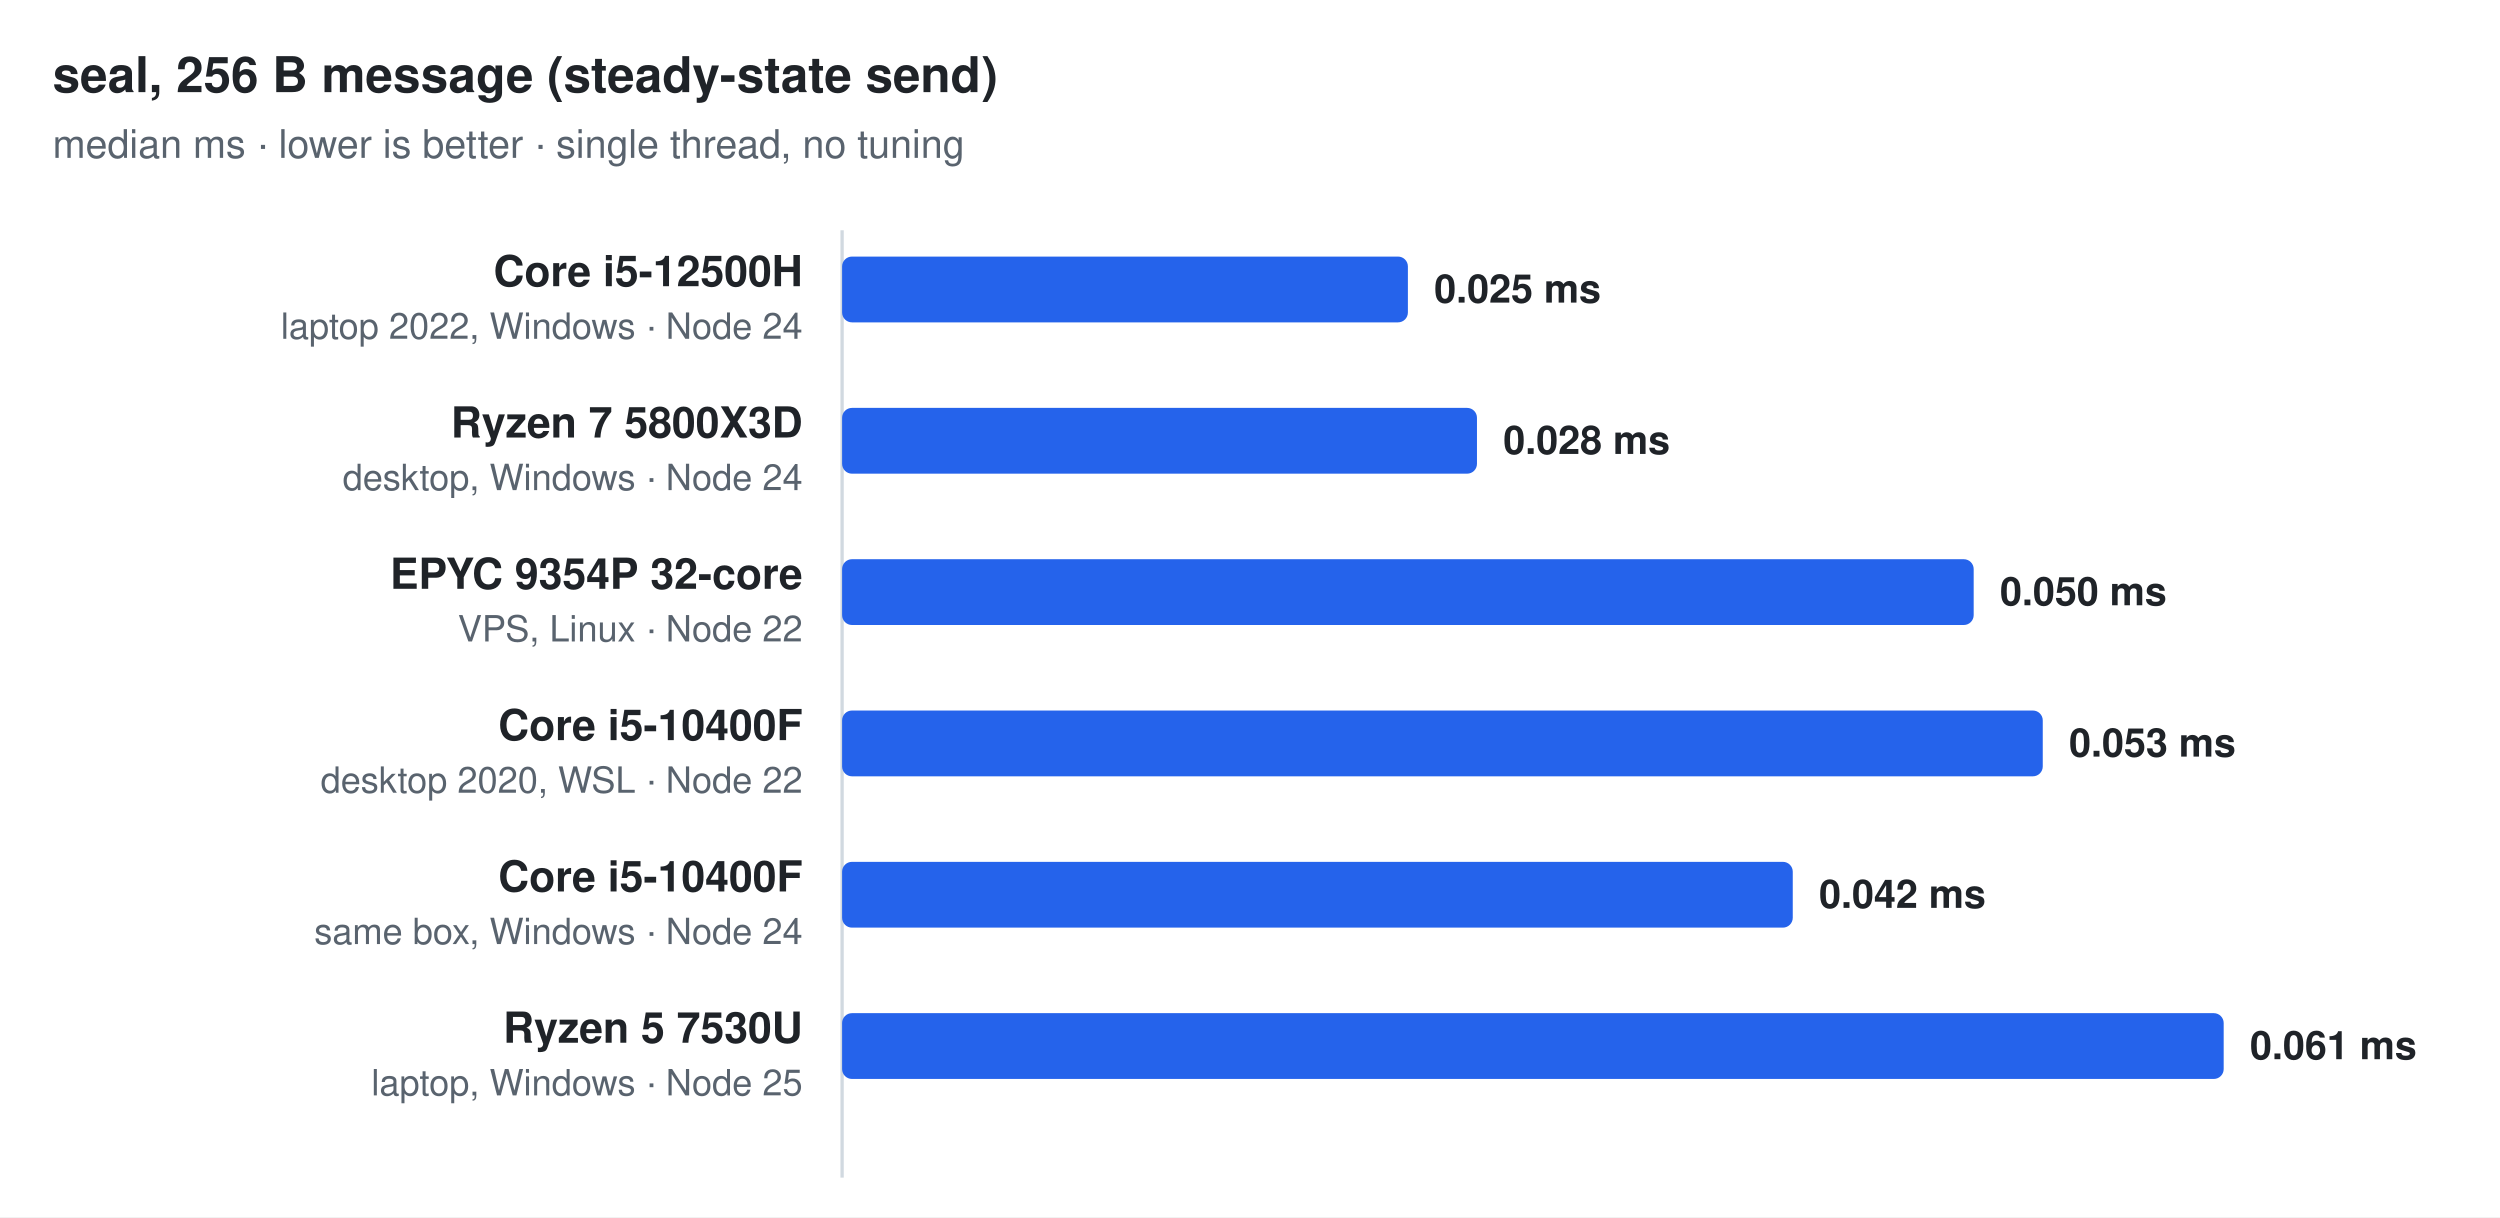
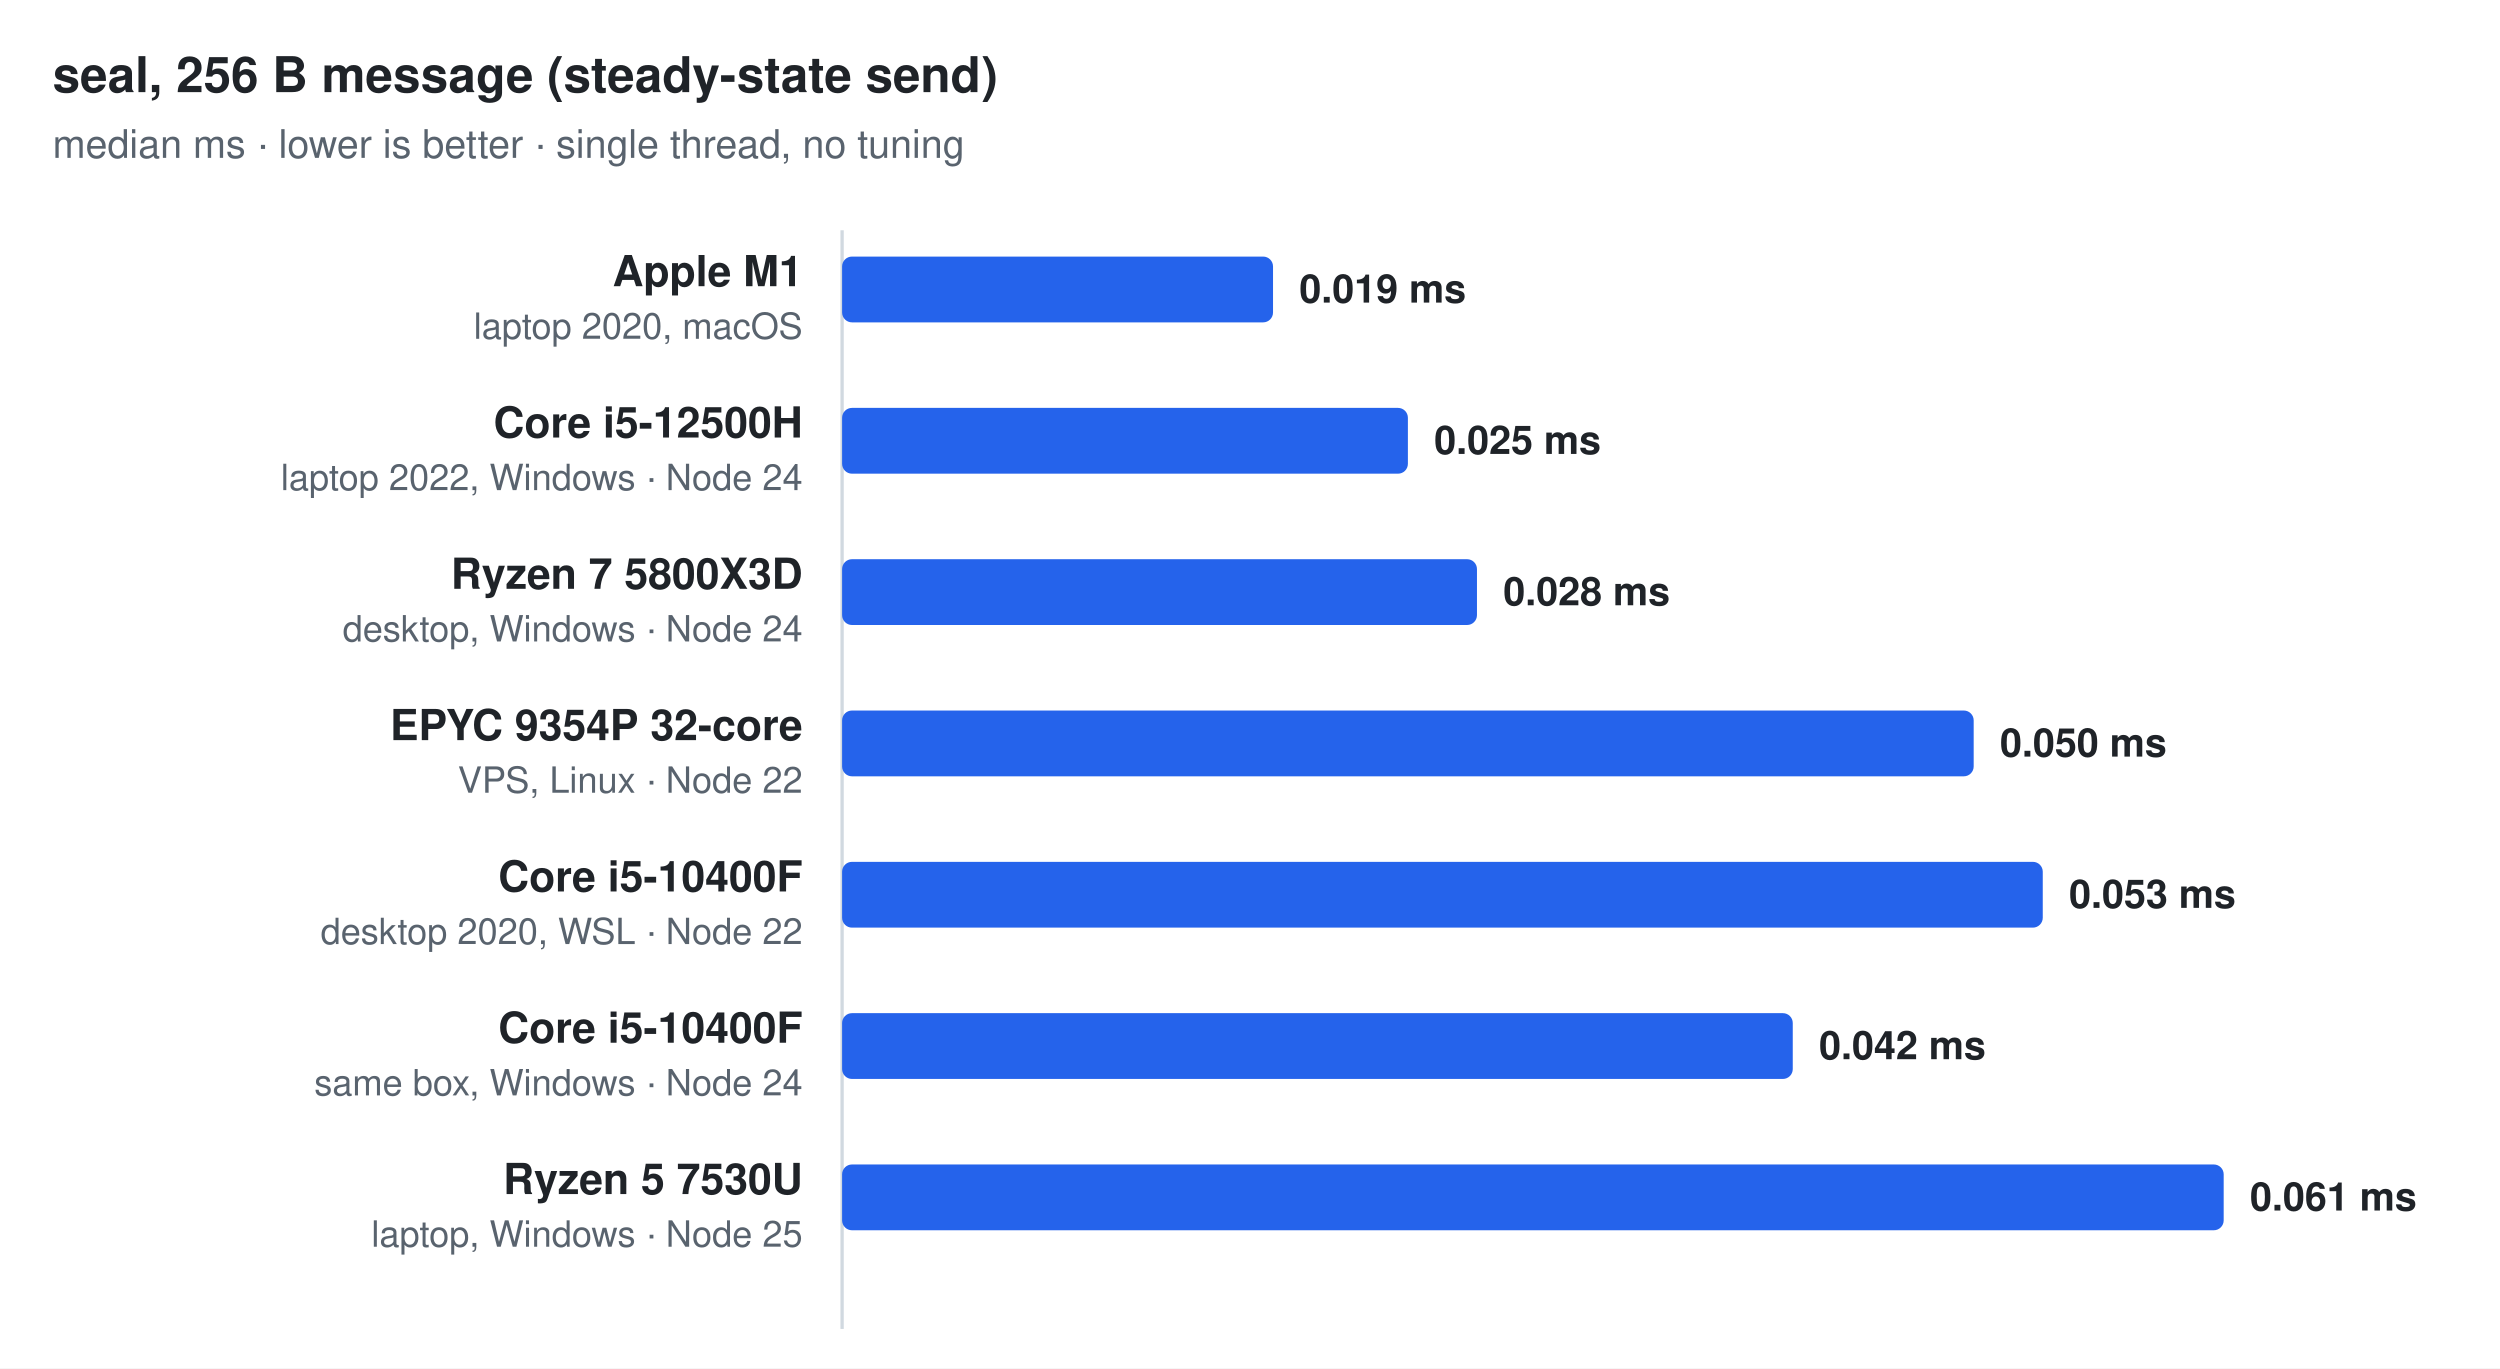
- <svg xmlns="http://www.w3.org/2000/svg" width="760" height="370" viewBox="0 0 760 370" role="img" aria-label="seal, 256 B message (steady-state send), median milliseconds per machine, lower is better">
-   <rect width="760" height="370" fill="#ffffff" />
+ <svg xmlns="http://www.w3.org/2000/svg" width="760" height="416" viewBox="0 0 760 416" role="img" aria-label="seal, 256 B message (steady-state send), median milliseconds per machine, lower is better">
+   <rect width="760" height="416" fill="#ffffff" />
  <text x="16" y="28" font-family="-apple-system,BlinkMacSystemFont,'Segoe UI',Helvetica,Arial,sans-serif" font-size="15" font-weight="700" fill="#1f2328">seal, 256 B message (steady-state send)</text>
  <text x="16" y="48" font-family="-apple-system,BlinkMacSystemFont,'Segoe UI',Helvetica,Arial,sans-serif" font-size="12" fill="#59636e">median ms · lower is better · single thread, no tuning</text>
-   <line x1="256" y1="70" x2="256" y2="358" stroke="#d1d9e0" stroke-width="1" />
-   <text x="244" y="87" text-anchor="end" font-family="-apple-system,BlinkMacSystemFont,'Segoe UI',Helvetica,Arial,sans-serif" font-size="13" font-weight="600" fill="#1f2328">Core i5-12500H</text>
-   <text x="244" y="103" text-anchor="end" font-family="-apple-system,BlinkMacSystemFont,'Segoe UI',Helvetica,Arial,sans-serif" font-size="11" fill="#59636e">laptop 2022, Windows · Node 24</text>
-   <rect x="256" y="78" width="172" height="20" rx="3" fill="#2563eb" />
-   <text x="436" y="92" font-family="-apple-system,BlinkMacSystemFont,'Segoe UI',Helvetica,Arial,sans-serif" font-size="12" font-weight="600" fill="#1f2328">0.025 ms</text>
-   <text x="244" y="133" text-anchor="end" font-family="-apple-system,BlinkMacSystemFont,'Segoe UI',Helvetica,Arial,sans-serif" font-size="13" font-weight="600" fill="#1f2328">Ryzen 7 5800X3D</text>
-   <text x="244" y="149" text-anchor="end" font-family="-apple-system,BlinkMacSystemFont,'Segoe UI',Helvetica,Arial,sans-serif" font-size="11" fill="#59636e">desktop, Windows · Node 24</text>
-   <rect x="256" y="124" width="193" height="20" rx="3" fill="#2563eb" />
-   <text x="457" y="138" font-family="-apple-system,BlinkMacSystemFont,'Segoe UI',Helvetica,Arial,sans-serif" font-size="12" font-weight="600" fill="#1f2328">0.028 ms</text>
-   <text x="244" y="179" text-anchor="end" font-family="-apple-system,BlinkMacSystemFont,'Segoe UI',Helvetica,Arial,sans-serif" font-size="13" font-weight="600" fill="#1f2328">EPYC 9354P 32-core</text>
-   <text x="244" y="195" text-anchor="end" font-family="-apple-system,BlinkMacSystemFont,'Segoe UI',Helvetica,Arial,sans-serif" font-size="11" fill="#59636e">VPS, Linux · Node 22</text>
-   <rect x="256" y="170" width="344" height="20" rx="3" fill="#2563eb" />
-   <text x="608" y="184" font-family="-apple-system,BlinkMacSystemFont,'Segoe UI',Helvetica,Arial,sans-serif" font-size="12" font-weight="600" fill="#1f2328">0.050 ms</text>
-   <text x="244" y="225" text-anchor="end" font-family="-apple-system,BlinkMacSystemFont,'Segoe UI',Helvetica,Arial,sans-serif" font-size="13" font-weight="600" fill="#1f2328">Core i5-10400F</text>
-   <text x="244" y="241" text-anchor="end" font-family="-apple-system,BlinkMacSystemFont,'Segoe UI',Helvetica,Arial,sans-serif" font-size="11" fill="#59636e">desktop 2020, WSL · Node 22</text>
-   <rect x="256" y="216" width="365" height="20" rx="3" fill="#2563eb" />
-   <text x="629" y="230" font-family="-apple-system,BlinkMacSystemFont,'Segoe UI',Helvetica,Arial,sans-serif" font-size="12" font-weight="600" fill="#1f2328">0.053 ms</text>
+   <line x1="256" y1="70" x2="256" y2="404" stroke="#d1d9e0" stroke-width="1" />
+   <text x="244" y="87" text-anchor="end" font-family="-apple-system,BlinkMacSystemFont,'Segoe UI',Helvetica,Arial,sans-serif" font-size="13" font-weight="600" fill="#1f2328">Apple M1</text>
+   <text x="244" y="103" text-anchor="end" font-family="-apple-system,BlinkMacSystemFont,'Segoe UI',Helvetica,Arial,sans-serif" font-size="11" fill="#59636e">laptop 2020, macOS</text>
+   <rect x="256" y="78" width="131" height="20" rx="3" fill="#2563eb" />
+   <text x="395" y="92" font-family="-apple-system,BlinkMacSystemFont,'Segoe UI',Helvetica,Arial,sans-serif" font-size="12" font-weight="600" fill="#1f2328">0.019 ms</text>
+   <text x="244" y="133" text-anchor="end" font-family="-apple-system,BlinkMacSystemFont,'Segoe UI',Helvetica,Arial,sans-serif" font-size="13" font-weight="600" fill="#1f2328">Core i5-12500H</text>
+   <text x="244" y="149" text-anchor="end" font-family="-apple-system,BlinkMacSystemFont,'Segoe UI',Helvetica,Arial,sans-serif" font-size="11" fill="#59636e">laptop 2022, Windows · Node 24</text>
+   <rect x="256" y="124" width="172" height="20" rx="3" fill="#2563eb" />
+   <text x="436" y="138" font-family="-apple-system,BlinkMacSystemFont,'Segoe UI',Helvetica,Arial,sans-serif" font-size="12" font-weight="600" fill="#1f2328">0.025 ms</text>
+   <text x="244" y="179" text-anchor="end" font-family="-apple-system,BlinkMacSystemFont,'Segoe UI',Helvetica,Arial,sans-serif" font-size="13" font-weight="600" fill="#1f2328">Ryzen 7 5800X3D</text>
+   <text x="244" y="195" text-anchor="end" font-family="-apple-system,BlinkMacSystemFont,'Segoe UI',Helvetica,Arial,sans-serif" font-size="11" fill="#59636e">desktop, Windows · Node 24</text>
+   <rect x="256" y="170" width="193" height="20" rx="3" fill="#2563eb" />
+   <text x="457" y="184" font-family="-apple-system,BlinkMacSystemFont,'Segoe UI',Helvetica,Arial,sans-serif" font-size="12" font-weight="600" fill="#1f2328">0.028 ms</text>
+   <text x="244" y="225" text-anchor="end" font-family="-apple-system,BlinkMacSystemFont,'Segoe UI',Helvetica,Arial,sans-serif" font-size="13" font-weight="600" fill="#1f2328">EPYC 9354P 32-core</text>
+   <text x="244" y="241" text-anchor="end" font-family="-apple-system,BlinkMacSystemFont,'Segoe UI',Helvetica,Arial,sans-serif" font-size="11" fill="#59636e">VPS, Linux · Node 22</text>
+   <rect x="256" y="216" width="344" height="20" rx="3" fill="#2563eb" />
+   <text x="608" y="230" font-family="-apple-system,BlinkMacSystemFont,'Segoe UI',Helvetica,Arial,sans-serif" font-size="12" font-weight="600" fill="#1f2328">0.050 ms</text>
  <text x="244" y="271" text-anchor="end" font-family="-apple-system,BlinkMacSystemFont,'Segoe UI',Helvetica,Arial,sans-serif" font-size="13" font-weight="600" fill="#1f2328">Core i5-10400F</text>
-   <text x="244" y="287" text-anchor="end" font-family="-apple-system,BlinkMacSystemFont,'Segoe UI',Helvetica,Arial,sans-serif" font-size="11" fill="#59636e">same box, Windows · Node 24</text>
-   <rect x="256" y="262" width="289" height="20" rx="3" fill="#2563eb" />
-   <text x="553" y="276" font-family="-apple-system,BlinkMacSystemFont,'Segoe UI',Helvetica,Arial,sans-serif" font-size="12" font-weight="600" fill="#1f2328">0.042 ms</text>
-   <text x="244" y="317" text-anchor="end" font-family="-apple-system,BlinkMacSystemFont,'Segoe UI',Helvetica,Arial,sans-serif" font-size="13" font-weight="600" fill="#1f2328">Ryzen 5 7530U</text>
-   <text x="244" y="333" text-anchor="end" font-family="-apple-system,BlinkMacSystemFont,'Segoe UI',Helvetica,Arial,sans-serif" font-size="11" fill="#59636e">laptop, Windows · Node 25</text>
-   <rect x="256" y="308" width="420" height="20" rx="3" fill="#2563eb" />
-   <text x="684" y="322" font-family="-apple-system,BlinkMacSystemFont,'Segoe UI',Helvetica,Arial,sans-serif" font-size="12" font-weight="600" fill="#1f2328">0.061 ms</text>
+   <text x="244" y="287" text-anchor="end" font-family="-apple-system,BlinkMacSystemFont,'Segoe UI',Helvetica,Arial,sans-serif" font-size="11" fill="#59636e">desktop 2020, WSL · Node 22</text>
+   <rect x="256" y="262" width="365" height="20" rx="3" fill="#2563eb" />
+   <text x="629" y="276" font-family="-apple-system,BlinkMacSystemFont,'Segoe UI',Helvetica,Arial,sans-serif" font-size="12" font-weight="600" fill="#1f2328">0.053 ms</text>
+   <text x="244" y="317" text-anchor="end" font-family="-apple-system,BlinkMacSystemFont,'Segoe UI',Helvetica,Arial,sans-serif" font-size="13" font-weight="600" fill="#1f2328">Core i5-10400F</text>
+   <text x="244" y="333" text-anchor="end" font-family="-apple-system,BlinkMacSystemFont,'Segoe UI',Helvetica,Arial,sans-serif" font-size="11" fill="#59636e">same box, Windows · Node 24</text>
+   <rect x="256" y="308" width="289" height="20" rx="3" fill="#2563eb" />
+   <text x="553" y="322" font-family="-apple-system,BlinkMacSystemFont,'Segoe UI',Helvetica,Arial,sans-serif" font-size="12" font-weight="600" fill="#1f2328">0.042 ms</text>
+   <text x="244" y="363" text-anchor="end" font-family="-apple-system,BlinkMacSystemFont,'Segoe UI',Helvetica,Arial,sans-serif" font-size="13" font-weight="600" fill="#1f2328">Ryzen 5 7530U</text>
+   <text x="244" y="379" text-anchor="end" font-family="-apple-system,BlinkMacSystemFont,'Segoe UI',Helvetica,Arial,sans-serif" font-size="11" fill="#59636e">laptop, Windows · Node 25</text>
+   <rect x="256" y="354" width="420" height="20" rx="3" fill="#2563eb" />
+   <text x="684" y="368" font-family="-apple-system,BlinkMacSystemFont,'Segoe UI',Helvetica,Arial,sans-serif" font-size="12" font-weight="600" fill="#1f2328">0.061 ms</text>
</svg>
